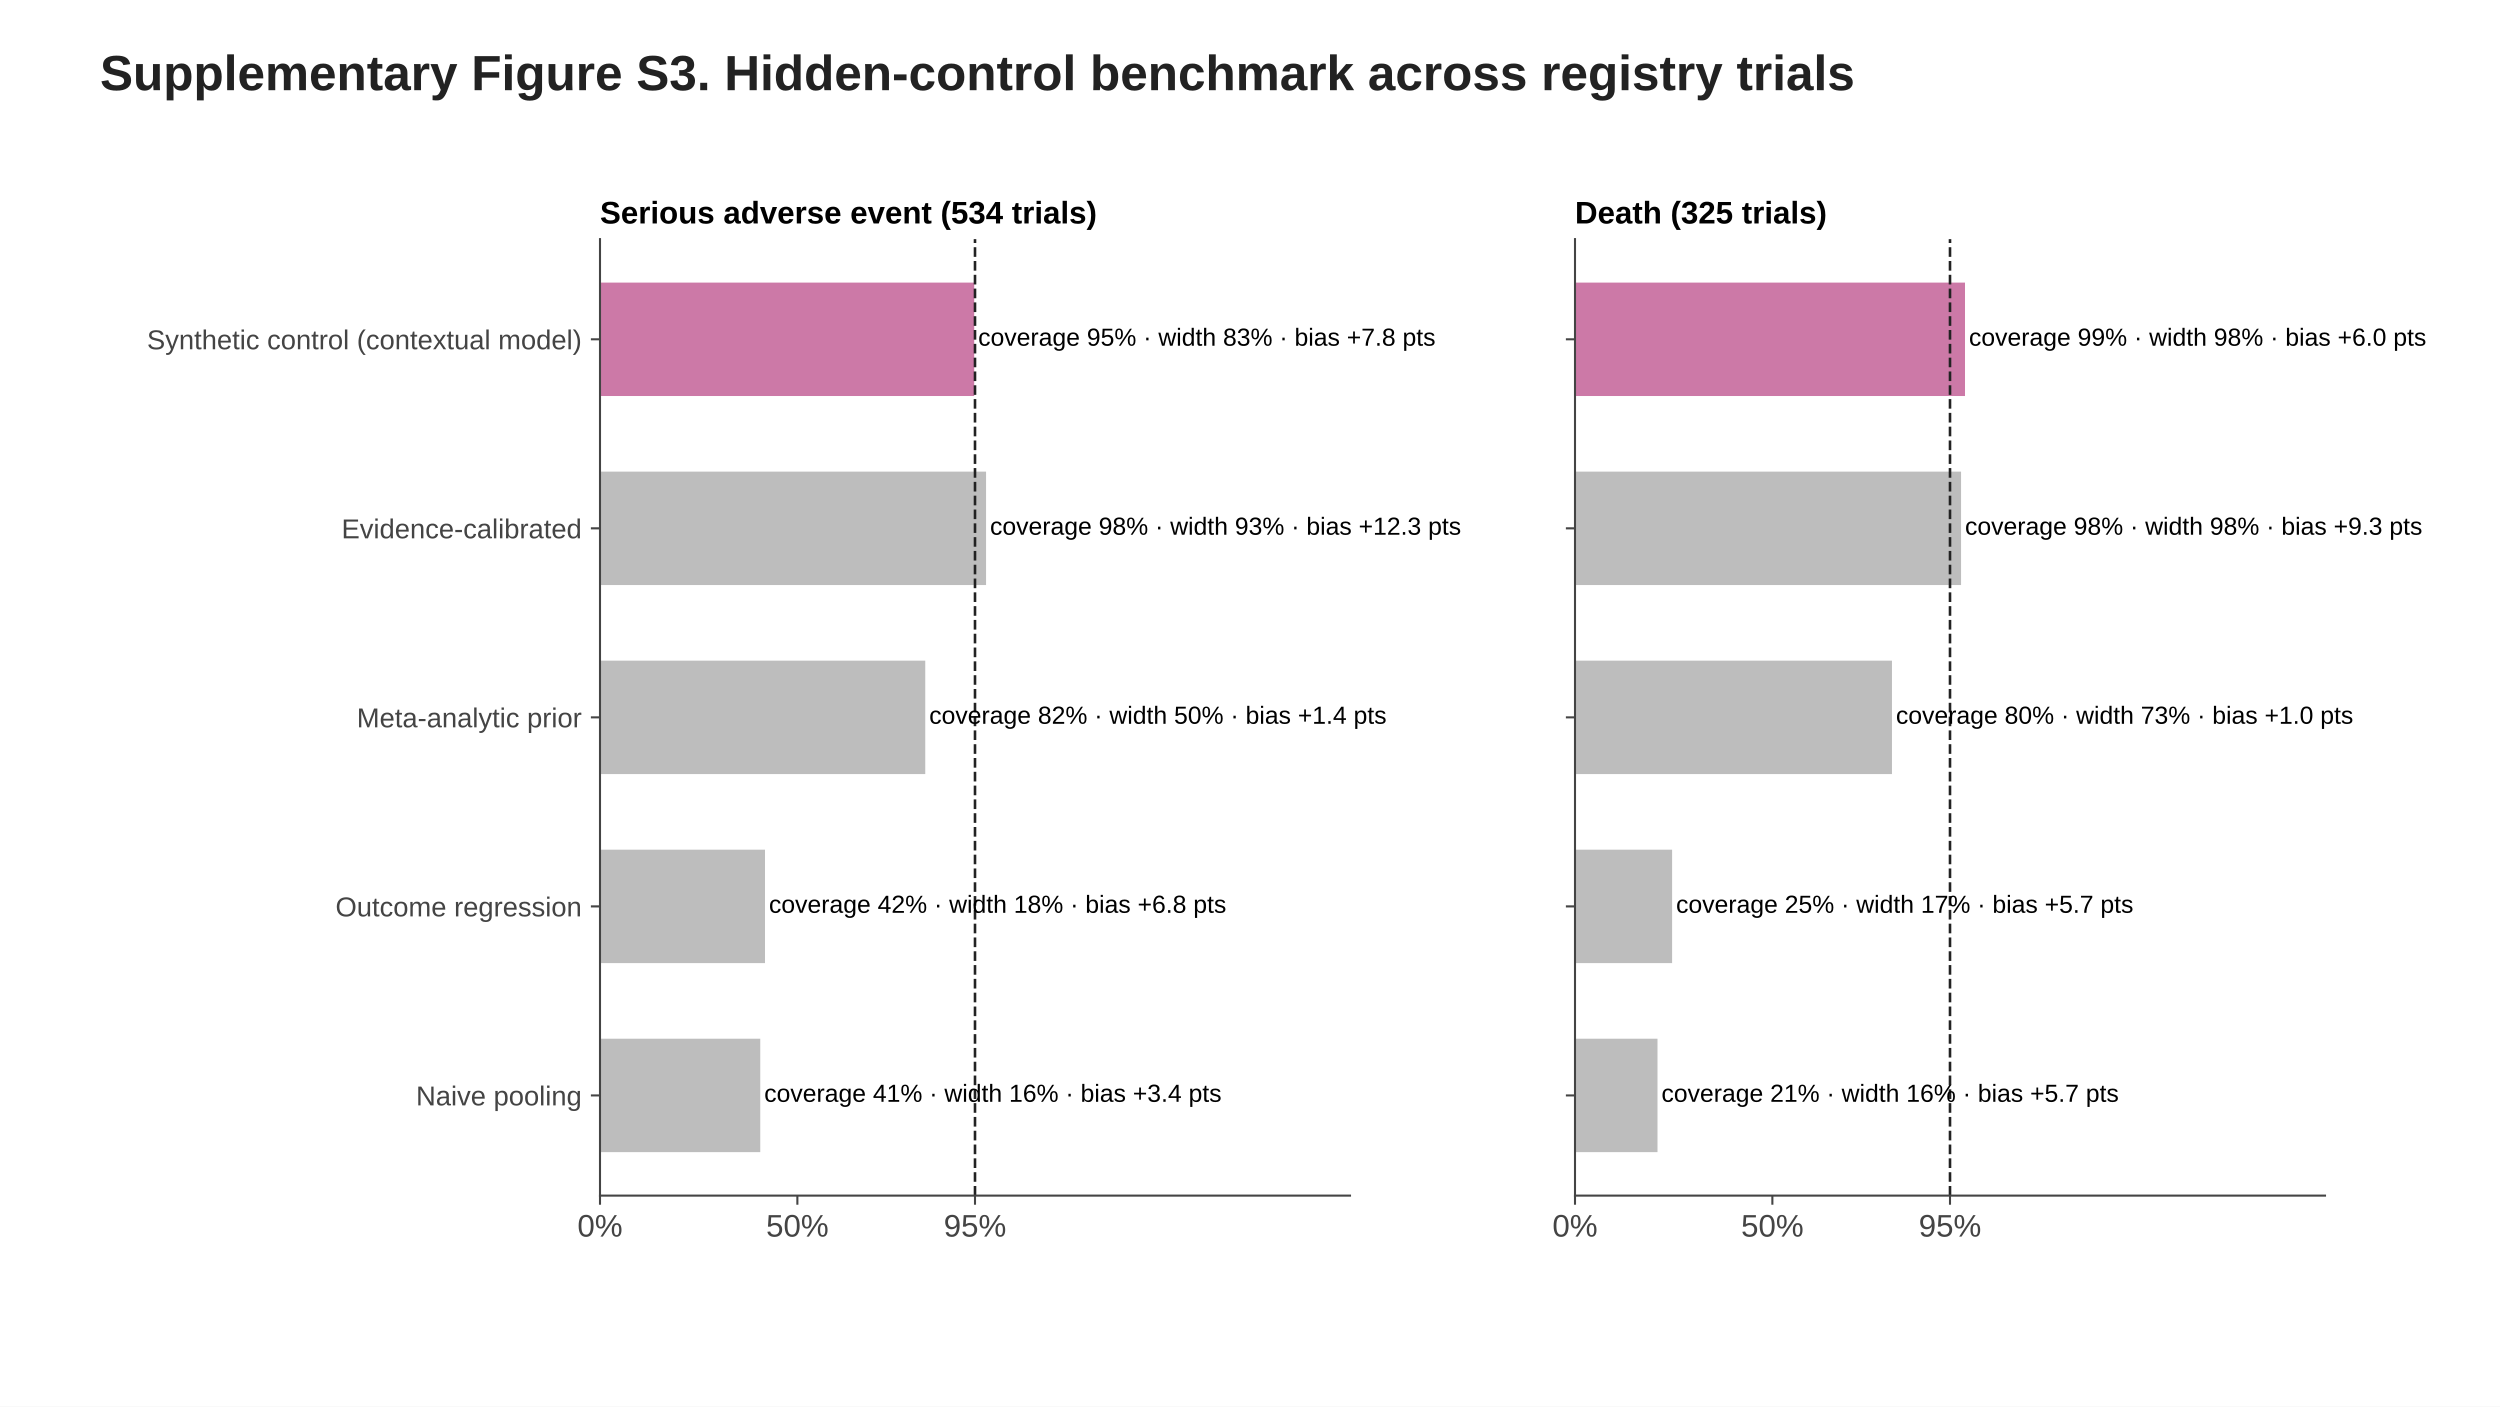
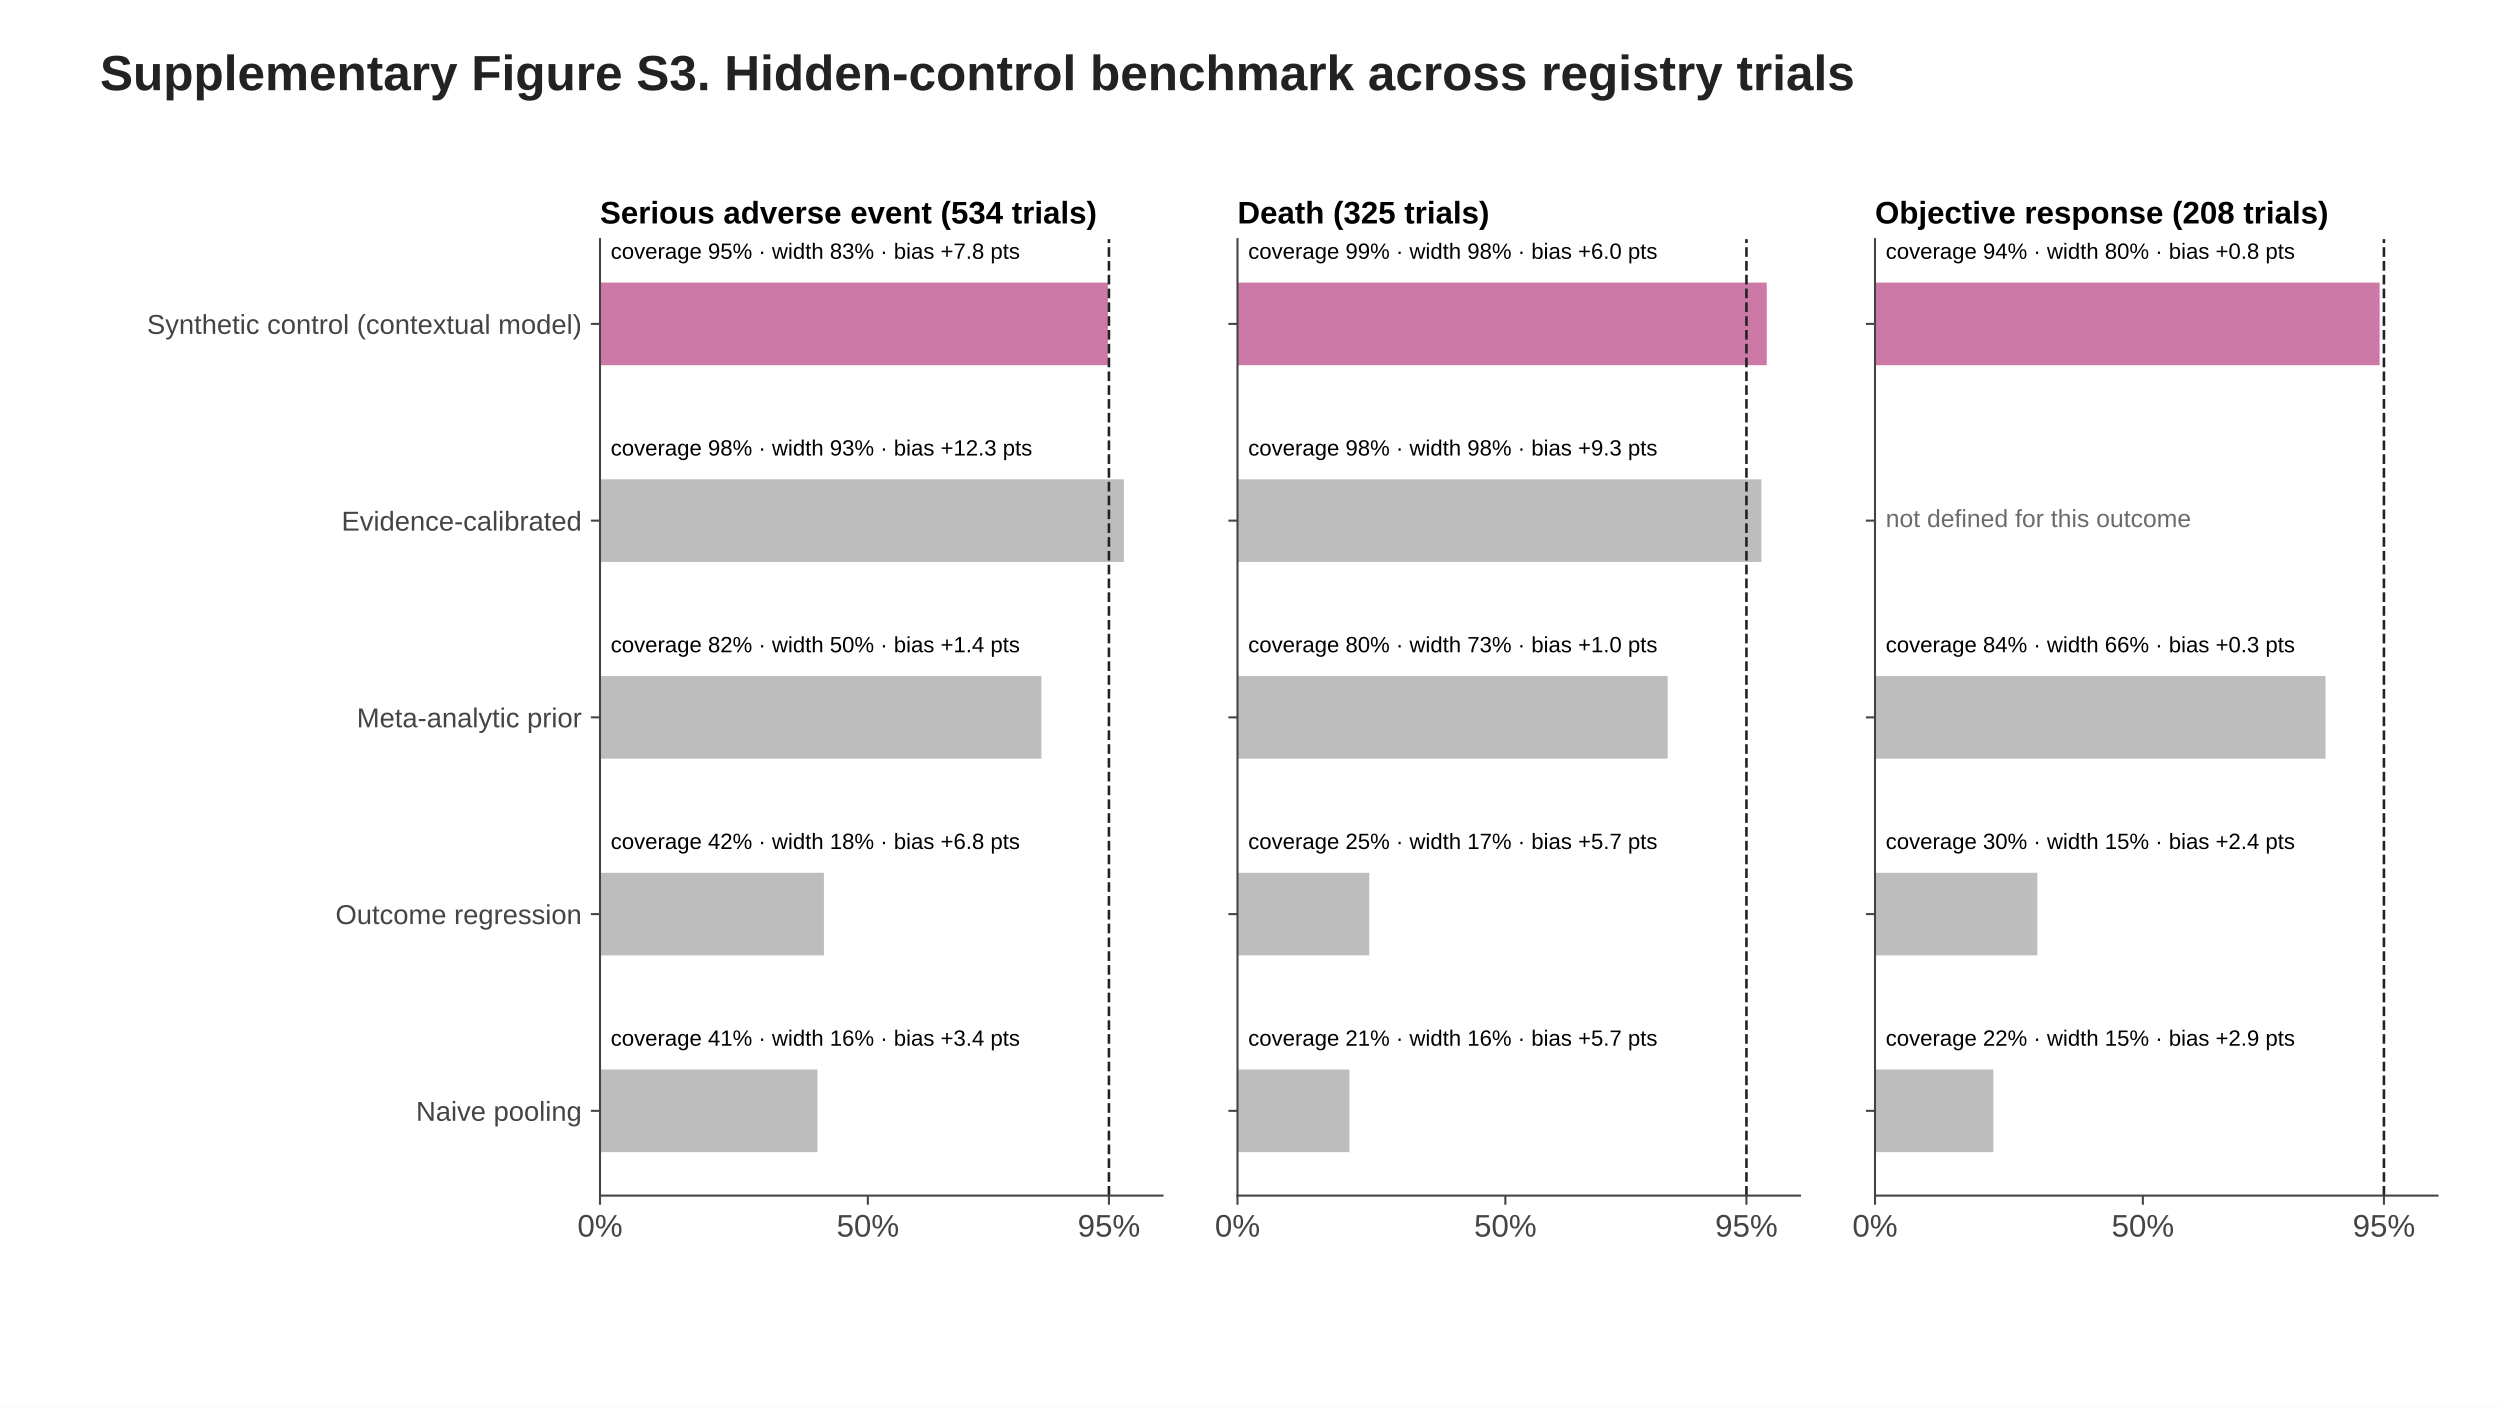
<svg xmlns="http://www.w3.org/2000/svg" xmlns:xlink="http://www.w3.org/1999/xlink" width="959.76pt" height="540pt" viewBox="0 0 959.76 540" version="1.1">
  <defs>
    <style type="text/css">*{stroke-linejoin: round; stroke-linecap: butt}</style>
  </defs>
  <g id="figure_1">
    <g id="patch_1">
      <path d="M 0 540  L 959.76 540  L 959.76 0  L 0 0  z " style="fill: #ffffff" />
    </g>
    <g id="axes_1">
      <g id="patch_2">
-         <path d="M 230.342 459  L 518.27 459  L 518.27 91.8  L 230.342 91.8  z " style="fill: #ffffff" />
+         <path d="M 230.342 459  L 446.288 459  L 446.288 91.8  L 230.342 91.8  z " style="fill: #ffffff" />
      </g>
      <g id="patch_3">
-         <path d="M 230.342 152.032  L 374.003 152.032  L 374.003 108.491  L 230.342 108.491  z " clip-path="url(#p19bf63e160)" style="fill: #cc79a7" />
+         <path d="M 230.342 140.211  L 425.311 140.211  L 425.311 108.491  L 230.342 108.491  z " clip-path="url(#p2d03a1fdf1)" style="fill: #cc79a7" />
      </g>
      <g id="patch_4">
-         <path d="M 230.342 224.602  L 378.55 224.602  L 378.55 181.06  L 230.342 181.06  z " clip-path="url(#p19bf63e160)" style="fill: #bdbdbd" />
+         <path d="M 230.342 215.736  L 431.481 215.736  L 431.481 184.015  L 230.342 184.015  z " clip-path="url(#p2d03a1fdf1)" style="fill: #bdbdbd" />
      </g>
      <g id="patch_5">
-         <path d="M 230.342 297.171  L 355.212 297.171  L 355.212 253.629  L 230.342 253.629  z " clip-path="url(#p19bf63e160)" style="fill: #bdbdbd" />
+         <path d="M 230.342 291.26  L 399.809 291.26  L 399.809 259.54  L 230.342 259.54  z " clip-path="url(#p2d03a1fdf1)" style="fill: #bdbdbd" />
      </g>
      <g id="patch_6">
-         <path d="M 230.342 369.74  L 293.687 369.74  L 293.687 326.198  L 230.342 326.198  z " clip-path="url(#p19bf63e160)" style="fill: #bdbdbd" />
+         <path d="M 230.342 366.785  L 316.309 366.785  L 316.309 335.064  L 230.342 335.064  z " clip-path="url(#p2d03a1fdf1)" style="fill: #bdbdbd" />
      </g>
      <g id="patch_7">
-         <path d="M 230.342 442.309  L 291.868 442.309  L 291.868 398.768  L 230.342 398.768  z " clip-path="url(#p19bf63e160)" style="fill: #bdbdbd" />
+         <path d="M 230.342 442.309  L 313.842 442.309  L 313.842 410.589  L 230.342 410.589  z " clip-path="url(#p2d03a1fdf1)" style="fill: #bdbdbd" />
      </g>
      <g id="matplotlib.axis_1">
        <g id="xtick_1">
          <g id="line2d_1">
            <defs>
-               <path id="meffa65b3f9" d="M 0 0  L 0 3.5  " style="stroke: #444444; stroke-width: 0.8" />
+               <path id="m2eb259c2b9" d="M 0 0  L 0 3.5  " style="stroke: #444444; stroke-width: 0.8" />
            </defs>
            <g>
-               <use xlink:href="#meffa65b3f9" x="230.342" y="459" style="fill: #444444; stroke: #444444; stroke-width: 0.8" />
+               <use xlink:href="#m2eb259c2b9" x="230.342" y="459" style="fill: #444444; stroke: #444444; stroke-width: 0.8" />
            </g>
          </g>
          <g id="text_1">
            <text style="font-size: 12px; font-family: 'Arial'; text-anchor: middle; fill: #444444" x="230.342" y="474.736" transform="rotate(-0 230.3424 474.7363)">0%</text>
          </g>
        </g>
        <g id="xtick_2">
          <g id="line2d_2">
            <g>
-               <use xlink:href="#meffa65b3f9" x="306.113" y="459" style="fill: #444444; stroke: #444444; stroke-width: 0.8" />
+               <use xlink:href="#m2eb259c2b9" x="333.174" y="459" style="fill: #444444; stroke: #444444; stroke-width: 0.8" />
            </g>
          </g>
          <g id="text_2">
-             <text style="font-size: 12px; font-family: 'Arial'; text-anchor: middle; fill: #444444" x="306.113" y="474.736" transform="rotate(-0 306.1129 474.7363)">50%</text>
+             <text style="font-size: 12px; font-family: 'Arial'; text-anchor: middle; fill: #444444" x="333.174" y="474.736" transform="rotate(-0 333.1738 474.7363)">50%</text>
          </g>
        </g>
        <g id="xtick_3">
          <g id="line2d_3">
            <g>
-               <use xlink:href="#meffa65b3f9" x="374.306" y="459" style="fill: #444444; stroke: #444444; stroke-width: 0.8" />
+               <use xlink:href="#m2eb259c2b9" x="425.722" y="459" style="fill: #444444; stroke: #444444; stroke-width: 0.8" />
            </g>
          </g>
          <g id="text_3">
-             <text style="font-size: 12px; font-family: 'Arial'; text-anchor: middle; fill: #444444" x="374.306" y="474.736" transform="rotate(-0 374.3064 474.7363)">95%</text>
+             <text style="font-size: 12px; font-family: 'Arial'; text-anchor: middle; fill: #444444" x="425.722" y="474.736" transform="rotate(-0 425.7221 474.7363)">95%</text>
          </g>
        </g>
      </g>
      <g id="matplotlib.axis_2">
        <g id="ytick_1">
          <g id="line2d_4">
            <defs>
-               <path id="m523bf25c7f" d="M 0 0  L -3.5 0  " style="stroke: #444444; stroke-width: 0.8" />
+               <path id="m9882986984" d="M 0 0  L -3.5 0  " style="stroke: #444444; stroke-width: 0.8" />
            </defs>
            <g>
-               <use xlink:href="#m523bf25c7f" x="230.342" y="130.262" style="fill: #444444; stroke: #444444; stroke-width: 0.8" />
+               <use xlink:href="#m9882986984" x="230.342" y="124.351" style="fill: #444444; stroke: #444444; stroke-width: 0.8" />
            </g>
          </g>
          <g id="text_4">
-             <text style="font-size: 10.5px; font-family: 'Arial'; text-anchor: end; fill: #444444" x="223.342" y="134.084" transform="rotate(-0 223.3424 134.0838)">Synthetic control (contextual model)</text>
+             <text style="font-size: 10.5px; font-family: 'Arial'; text-anchor: end; fill: #444444" x="223.342" y="128.173" transform="rotate(-0 223.3424 128.1732)">Synthetic control (contextual model)</text>
          </g>
        </g>
        <g id="ytick_2">
          <g id="line2d_5">
            <g>
-               <use xlink:href="#m523bf25c7f" x="230.342" y="202.831" style="fill: #444444; stroke: #444444; stroke-width: 0.8" />
+               <use xlink:href="#m9882986984" x="230.342" y="199.876" style="fill: #444444; stroke: #444444; stroke-width: 0.8" />
            </g>
          </g>
          <g id="text_5">
-             <text style="font-size: 10.5px; font-family: 'Arial'; text-anchor: end; fill: #444444" x="223.342" y="206.653" transform="rotate(-0 223.3424 206.653)">Evidence-calibrated</text>
+             <text style="font-size: 10.5px; font-family: 'Arial'; text-anchor: end; fill: #444444" x="223.342" y="203.698" transform="rotate(-0 223.3424 203.6977)">Evidence-calibrated</text>
          </g>
        </g>
        <g id="ytick_3">
          <g id="line2d_6">
            <g>
-               <use xlink:href="#m523bf25c7f" x="230.342" y="275.4" style="fill: #444444; stroke: #444444; stroke-width: 0.8" />
+               <use xlink:href="#m9882986984" x="230.342" y="275.4" style="fill: #444444; stroke: #444444; stroke-width: 0.8" />
            </g>
          </g>
          <g id="text_6">
            <text style="font-size: 10.5px; font-family: 'Arial'; text-anchor: end; fill: #444444" x="223.342" y="279.222" transform="rotate(-0 223.3424 279.2221)">Meta-analytic prior</text>
          </g>
        </g>
        <g id="ytick_4">
          <g id="line2d_7">
            <g>
-               <use xlink:href="#m523bf25c7f" x="230.342" y="347.969" style="fill: #444444; stroke: #444444; stroke-width: 0.8" />
+               <use xlink:href="#m9882986984" x="230.342" y="350.924" style="fill: #444444; stroke: #444444; stroke-width: 0.8" />
            </g>
          </g>
          <g id="text_7">
-             <text style="font-size: 10.5px; font-family: 'Arial'; text-anchor: end; fill: #444444" x="223.342" y="351.794" transform="rotate(-0 223.3424 351.7943)">Outcome regression</text>
+             <text style="font-size: 10.5px; font-family: 'Arial'; text-anchor: end; fill: #444444" x="223.342" y="354.75" transform="rotate(-0 223.3424 354.7496)">Outcome regression</text>
          </g>
        </g>
        <g id="ytick_5">
          <g id="line2d_8">
            <g>
-               <use xlink:href="#m523bf25c7f" x="230.342" y="420.538" style="fill: #444444; stroke: #444444; stroke-width: 0.8" />
+               <use xlink:href="#m9882986984" x="230.342" y="426.449" style="fill: #444444; stroke: #444444; stroke-width: 0.8" />
            </g>
          </g>
          <g id="text_8">
-             <text style="font-size: 10.5px; font-family: 'Arial'; text-anchor: end; fill: #444444" x="223.342" y="424.36" transform="rotate(-0 223.3424 424.3605)">Naive pooling</text>
+             <text style="font-size: 10.5px; font-family: 'Arial'; text-anchor: end; fill: #444444" x="223.342" y="430.271" transform="rotate(-0 223.3424 430.2711)">Naive pooling</text>
          </g>
        </g>
      </g>
      <g id="line2d_9">
-         <path d="M 374.306 459  L 374.306 91.8  " clip-path="url(#p19bf63e160)" style="fill: none; stroke-dasharray: 3.7,1.6; stroke-dashoffset: 0; stroke: #222222" />
+         <path d="M 425.722 459  L 425.722 91.8  " clip-path="url(#p2d03a1fdf1)" style="fill: none; stroke-dasharray: 3.7,1.6; stroke-dashoffset: 0; stroke: #222222" />
      </g>
      <g id="patch_8">
        <path d="M 230.342 459  L 230.342 91.8  " style="fill: none; stroke: #444444; stroke-width: 0.8; stroke-linejoin: miter; stroke-linecap: square" />
      </g>
      <g id="patch_9">
-         <path d="M 230.342 459  L 518.27 459  " style="fill: none; stroke: #444444; stroke-width: 0.8; stroke-linejoin: miter; stroke-linecap: square" />
+         <path d="M 230.342 459  L 446.288 459  " style="fill: none; stroke: #444444; stroke-width: 0.8; stroke-linejoin: miter; stroke-linecap: square" />
      </g>
      <g id="text_9">
-         <text style="font-size: 9.5px; font-family: 'Arial'; text-anchor: start" x="375.519" y="132.72" transform="rotate(-0 375.5187 132.7201)">coverage 95% · width 83% · bias +7.8 pts</text>
+         <text style="font-size: 8.5px; font-family: 'Arial'; text-anchor: start" x="234.456" y="99.362" transform="rotate(-0 234.4557 99.36186)">coverage 95% · width 83% · bias +7.8 pts</text>
      </g>
      <g id="text_10">
-         <text style="font-size: 9.5px; font-family: 'Arial'; text-anchor: start" x="380.065" y="205.289" transform="rotate(-0 380.065 205.2892)">coverage 98% · width 93% · bias +12.3 pts</text>
+         <text style="font-size: 8.5px; font-family: 'Arial'; text-anchor: start" x="234.456" y="174.886" transform="rotate(-0 234.4557 174.8863)">coverage 98% · width 93% · bias +12.3 pts</text>
      </g>
      <g id="text_11">
-         <text style="font-size: 9.5px; font-family: 'Arial'; text-anchor: start" x="356.728" y="277.858" transform="rotate(-0 356.7276 277.8584)">coverage 82% · width 50% · bias +1.4 pts</text>
+         <text style="font-size: 8.5px; font-family: 'Arial'; text-anchor: start" x="234.456" y="250.411" transform="rotate(-0 234.4557 250.4108)">coverage 82% · width 50% · bias +1.4 pts</text>
      </g>
      <g id="text_12">
-         <text style="font-size: 9.5px; font-family: 'Arial'; text-anchor: start" x="295.202" y="350.428" transform="rotate(-0 295.202 350.4276)">coverage 42% · width 18% · bias +6.8 pts</text>
+         <text style="font-size: 8.5px; font-family: 'Arial'; text-anchor: start" x="234.456" y="325.935" transform="rotate(-0 234.4557 325.9353)">coverage 42% · width 18% · bias +6.8 pts</text>
      </g>
      <g id="text_13">
-         <text style="font-size: 9.5px; font-family: 'Arial'; text-anchor: start" x="293.383" y="422.997" transform="rotate(-0 293.3835 422.9967)">coverage 41% · width 16% · bias +3.4 pts</text>
+         <text style="font-size: 8.5px; font-family: 'Arial'; text-anchor: start" x="234.456" y="401.46" transform="rotate(-0 234.4557 401.4598)">coverage 41% · width 16% · bias +3.4 pts</text>
      </g>
      <g id="text_14">
        <text style="font-weight: 700; font-size: 12px; font-family: 'Arial'; text-anchor: start" x="230.342" y="85.8" transform="rotate(-0 230.3424 85.8)">Serious adverse event (534 trials)</text>
      </g>
    </g>
    <g id="axes_2">
      <g id="patch_10">
-         <path d="M 604.649 459  L 892.577 459  L 892.577 91.8  L 604.649 91.8  z " style="fill: #ffffff" />
+         <path d="M 475.081 459  L 691.027 459  L 691.027 91.8  L 475.081 91.8  z " style="fill: #ffffff" />
      </g>
      <g id="patch_11">
-         <path d="M 604.649 152.032  L 754.371 152.032  L 754.371 108.491  L 604.649 108.491  z " clip-path="url(#p600579733e)" style="fill: #cc79a7" />
+         <path d="M 475.081 140.211  L 678.276 140.211  L 678.276 108.491  L 475.081 108.491  z " clip-path="url(#pf5084e59d2)" style="fill: #cc79a7" />
      </g>
      <g id="patch_12">
-         <path d="M 604.649 224.602  L 752.856 224.602  L 752.856 181.06  L 604.649 181.06  z " clip-path="url(#p600579733e)" style="fill: #bdbdbd" />
+         <path d="M 475.081 215.736  L 676.219 215.736  L 676.219 184.015  L 475.081 184.015  z " clip-path="url(#pf5084e59d2)" style="fill: #bdbdbd" />
      </g>
      <g id="patch_13">
-         <path d="M 604.649 297.171  L 726.336 297.171  L 726.336 253.629  L 604.649 253.629  z " clip-path="url(#p600579733e)" style="fill: #bdbdbd" />
+         <path d="M 475.081 291.26  L 640.228 291.26  L 640.228 259.54  L 475.081 259.54  z " clip-path="url(#pf5084e59d2)" style="fill: #bdbdbd" />
      </g>
      <g id="patch_14">
-         <path d="M 604.649 369.74  L 641.928 369.74  L 641.928 326.198  L 604.649 326.198  z " clip-path="url(#p600579733e)" style="fill: #bdbdbd" />
+         <path d="M 475.081 366.785  L 525.674 366.785  L 525.674 335.064  L 475.081 335.064  z " clip-path="url(#pf5084e59d2)" style="fill: #bdbdbd" />
      </g>
      <g id="patch_15">
-         <path d="M 604.649 442.309  L 636.321 442.309  L 636.321 398.768  L 604.649 398.768  z " clip-path="url(#p600579733e)" style="fill: #bdbdbd" />
+         <path d="M 475.081 442.309  L 518.065 442.309  L 518.065 410.589  L 475.081 410.589  z " clip-path="url(#pf5084e59d2)" style="fill: #bdbdbd" />
      </g>
      <g id="matplotlib.axis_3">
        <g id="xtick_4">
          <g id="line2d_10">
            <g>
-               <use xlink:href="#meffa65b3f9" x="604.649" y="459" style="fill: #444444; stroke: #444444; stroke-width: 0.8" />
+               <use xlink:href="#m2eb259c2b9" x="475.081" y="459" style="fill: #444444; stroke: #444444; stroke-width: 0.8" />
            </g>
          </g>
          <g id="text_15">
-             <text style="font-size: 12px; font-family: 'Arial'; text-anchor: middle; fill: #444444" x="604.649" y="474.736" transform="rotate(-0 604.6488 474.7363)">0%</text>
+             <text style="font-size: 12px; font-family: 'Arial'; text-anchor: middle; fill: #444444" x="475.081" y="474.736" transform="rotate(-0 475.0812 474.7363)">0%</text>
          </g>
        </g>
        <g id="xtick_5">
          <g id="line2d_11">
            <g>
-               <use xlink:href="#meffa65b3f9" x="680.419" y="459" style="fill: #444444; stroke: #444444; stroke-width: 0.8" />
+               <use xlink:href="#m2eb259c2b9" x="577.913" y="459" style="fill: #444444; stroke: #444444; stroke-width: 0.8" />
            </g>
          </g>
          <g id="text_16">
-             <text style="font-size: 12px; font-family: 'Arial'; text-anchor: middle; fill: #444444" x="680.419" y="474.736" transform="rotate(-0 680.4193 474.7363)">50%</text>
+             <text style="font-size: 12px; font-family: 'Arial'; text-anchor: middle; fill: #444444" x="577.913" y="474.736" transform="rotate(-0 577.9126 474.7363)">50%</text>
          </g>
        </g>
        <g id="xtick_6">
          <g id="line2d_12">
            <g>
-               <use xlink:href="#meffa65b3f9" x="748.613" y="459" style="fill: #444444; stroke: #444444; stroke-width: 0.8" />
+               <use xlink:href="#m2eb259c2b9" x="670.461" y="459" style="fill: #444444; stroke: #444444; stroke-width: 0.8" />
            </g>
          </g>
          <g id="text_17">
-             <text style="font-size: 12px; font-family: 'Arial'; text-anchor: middle; fill: #444444" x="748.613" y="474.736" transform="rotate(-0 748.6128 474.7363)">95%</text>
+             <text style="font-size: 12px; font-family: 'Arial'; text-anchor: middle; fill: #444444" x="670.461" y="474.736" transform="rotate(-0 670.4609 474.7363)">95%</text>
          </g>
        </g>
      </g>
      <g id="matplotlib.axis_4">
        <g id="ytick_6">
          <g id="line2d_13">
            <g>
-               <use xlink:href="#m523bf25c7f" x="604.649" y="130.262" style="fill: #444444; stroke: #444444; stroke-width: 0.8" />
+               <use xlink:href="#m9882986984" x="475.081" y="124.351" style="fill: #444444; stroke: #444444; stroke-width: 0.8" />
            </g>
          </g>
        </g>
        <g id="ytick_7">
          <g id="line2d_14">
            <g>
-               <use xlink:href="#m523bf25c7f" x="604.649" y="202.831" style="fill: #444444; stroke: #444444; stroke-width: 0.8" />
+               <use xlink:href="#m9882986984" x="475.081" y="199.876" style="fill: #444444; stroke: #444444; stroke-width: 0.8" />
            </g>
          </g>
        </g>
        <g id="ytick_8">
          <g id="line2d_15">
            <g>
-               <use xlink:href="#m523bf25c7f" x="604.649" y="275.4" style="fill: #444444; stroke: #444444; stroke-width: 0.8" />
+               <use xlink:href="#m9882986984" x="475.081" y="275.4" style="fill: #444444; stroke: #444444; stroke-width: 0.8" />
            </g>
          </g>
        </g>
        <g id="ytick_9">
          <g id="line2d_16">
            <g>
-               <use xlink:href="#m523bf25c7f" x="604.649" y="347.969" style="fill: #444444; stroke: #444444; stroke-width: 0.8" />
+               <use xlink:href="#m9882986984" x="475.081" y="350.924" style="fill: #444444; stroke: #444444; stroke-width: 0.8" />
            </g>
          </g>
        </g>
        <g id="ytick_10">
          <g id="line2d_17">
            <g>
-               <use xlink:href="#m523bf25c7f" x="604.649" y="420.538" style="fill: #444444; stroke: #444444; stroke-width: 0.8" />
+               <use xlink:href="#m9882986984" x="475.081" y="426.449" style="fill: #444444; stroke: #444444; stroke-width: 0.8" />
            </g>
          </g>
        </g>
      </g>
      <g id="line2d_18">
-         <path d="M 748.613 459  L 748.613 91.8  " clip-path="url(#p600579733e)" style="fill: none; stroke-dasharray: 3.7,1.6; stroke-dashoffset: 0; stroke: #222222" />
+         <path d="M 670.461 459  L 670.461 91.8  " clip-path="url(#pf5084e59d2)" style="fill: none; stroke-dasharray: 3.7,1.6; stroke-dashoffset: 0; stroke: #222222" />
      </g>
      <g id="patch_16">
-         <path d="M 604.649 459  L 604.649 91.8  " style="fill: none; stroke: #444444; stroke-width: 0.8; stroke-linejoin: miter; stroke-linecap: square" />
+         <path d="M 475.081 459  L 475.081 91.8  " style="fill: none; stroke: #444444; stroke-width: 0.8; stroke-linejoin: miter; stroke-linecap: square" />
      </g>
      <g id="patch_17">
-         <path d="M 604.649 459  L 892.577 459  " style="fill: none; stroke: #444444; stroke-width: 0.8; stroke-linejoin: miter; stroke-linecap: square" />
+         <path d="M 475.081 459  L 691.027 459  " style="fill: none; stroke: #444444; stroke-width: 0.8; stroke-linejoin: miter; stroke-linecap: square" />
      </g>
      <g id="text_18">
-         <text style="font-size: 9.5px; font-family: 'Arial'; text-anchor: start" x="755.887" y="132.72" transform="rotate(-0 755.8868 132.7201)">coverage 99% · width 98% · bias +6.0 pts</text>
+         <text style="font-size: 8.5px; font-family: 'Arial'; text-anchor: start" x="479.194" y="99.362" transform="rotate(-0 479.1945 99.36186)">coverage 99% · width 98% · bias +6.0 pts</text>
      </g>
      <g id="text_19">
-         <text style="font-size: 9.5px; font-family: 'Arial'; text-anchor: start" x="754.371" y="205.289" transform="rotate(-0 754.3714 205.2892)">coverage 98% · width 98% · bias +9.3 pts</text>
+         <text style="font-size: 8.5px; font-family: 'Arial'; text-anchor: start" x="479.194" y="174.886" transform="rotate(-0 479.1945 174.8863)">coverage 98% · width 98% · bias +9.3 pts</text>
      </g>
      <g id="text_20">
-         <text style="font-size: 9.5px; font-family: 'Arial'; text-anchor: start" x="727.852" y="277.858" transform="rotate(-0 727.8517 277.8584)">coverage 80% · width 73% · bias +1.0 pts</text>
+         <text style="font-size: 8.5px; font-family: 'Arial'; text-anchor: start" x="479.194" y="250.411" transform="rotate(-0 479.1945 250.4108)">coverage 80% · width 73% · bias +1.0 pts</text>
      </g>
      <g id="text_21">
-         <text style="font-size: 9.5px; font-family: 'Arial'; text-anchor: start" x="643.443" y="350.428" transform="rotate(-0 643.4433 350.4276)">coverage 25% · width 17% · bias +5.7 pts</text>
+         <text style="font-size: 8.5px; font-family: 'Arial'; text-anchor: start" x="479.194" y="325.935" transform="rotate(-0 479.1945 325.9353)">coverage 25% · width 17% · bias +5.7 pts</text>
      </g>
      <g id="text_22">
-         <text style="font-size: 9.5px; font-family: 'Arial'; text-anchor: start" x="637.836" y="422.997" transform="rotate(-0 637.8363 422.9967)">coverage 21% · width 16% · bias +5.7 pts</text>
+         <text style="font-size: 8.5px; font-family: 'Arial'; text-anchor: start" x="479.194" y="401.46" transform="rotate(-0 479.1945 401.4598)">coverage 21% · width 16% · bias +5.7 pts</text>
      </g>
      <g id="text_23">
-         <text style="font-weight: 700; font-size: 12px; font-family: 'Arial'; text-anchor: start" x="604.649" y="85.8" transform="rotate(-0 604.6488 85.8)">Death (325 trials)</text>
-       </g>
-     </g>
-     <g id="text_24">
+         <text style="font-weight: 700; font-size: 12px; font-family: 'Arial'; text-anchor: start" x="475.081" y="85.8" transform="rotate(-0 475.0812 85.8)">Death (325 trials)</text>
+       </g>
+     </g>
+     <g id="axes_3">
+       <g id="patch_18">
+         <path d="M 719.82 459  L 935.766 459  L 935.766 91.8  L 719.82 91.8  z " style="fill: #ffffff" />
+       </g>
+       <g id="patch_19">
+         <path d="M 719.82 140.211  L 913.554 140.211  L 913.554 108.491  L 719.82 108.491  z " clip-path="url(#p6a7a98f7f0)" style="fill: #cc79a7" />
+       </g>
+       <g id="patch_20">
+         <path d="M 719.82 291.26  L 892.782 291.26  L 892.782 259.54  L 719.82 259.54  z " clip-path="url(#p6a7a98f7f0)" style="fill: #bdbdbd" />
+       </g>
+       <g id="patch_21">
+         <path d="M 719.82 366.785  L 782.136 366.785  L 782.136 335.064  L 719.82 335.064  z " clip-path="url(#p6a7a98f7f0)" style="fill: #bdbdbd" />
+       </g>
+       <g id="patch_22">
+         <path d="M 719.82 442.309  L 765.271 442.309  L 765.271 410.589  L 719.82 410.589  z " clip-path="url(#p6a7a98f7f0)" style="fill: #bdbdbd" />
+       </g>
+       <g id="matplotlib.axis_5">
+         <g id="xtick_7">
+           <g id="line2d_19">
+             <g>
+               <use xlink:href="#m2eb259c2b9" x="719.82" y="459" style="fill: #444444; stroke: #444444; stroke-width: 0.8" />
+             </g>
+           </g>
+           <g id="text_24">
+             <text style="font-size: 12px; font-family: 'Arial'; text-anchor: middle; fill: #444444" x="719.82" y="474.736" transform="rotate(-0 719.82 474.7363)">0%</text>
+           </g>
+         </g>
+         <g id="xtick_8">
+           <g id="line2d_20">
+             <g>
+               <use xlink:href="#m2eb259c2b9" x="822.651" y="459" style="fill: #444444; stroke: #444444; stroke-width: 0.8" />
+             </g>
+           </g>
+           <g id="text_25">
+             <text style="font-size: 12px; font-family: 'Arial'; text-anchor: middle; fill: #444444" x="822.651" y="474.736" transform="rotate(-0 822.6514 474.7363)">50%</text>
+           </g>
+         </g>
+         <g id="xtick_9">
+           <g id="line2d_21">
+             <g>
+               <use xlink:href="#m2eb259c2b9" x="915.2" y="459" style="fill: #444444; stroke: #444444; stroke-width: 0.8" />
+             </g>
+           </g>
+           <g id="text_26">
+             <text style="font-size: 12px; font-family: 'Arial'; text-anchor: middle; fill: #444444" x="915.2" y="474.736" transform="rotate(-0 915.1997 474.7363)">95%</text>
+           </g>
+         </g>
+       </g>
+       <g id="matplotlib.axis_6">
+         <g id="ytick_11">
+           <g id="line2d_22">
+             <g>
+               <use xlink:href="#m9882986984" x="719.82" y="124.351" style="fill: #444444; stroke: #444444; stroke-width: 0.8" />
+             </g>
+           </g>
+         </g>
+         <g id="ytick_12">
+           <g id="line2d_23">
+             <g>
+               <use xlink:href="#m9882986984" x="719.82" y="199.876" style="fill: #444444; stroke: #444444; stroke-width: 0.8" />
+             </g>
+           </g>
+         </g>
+         <g id="ytick_13">
+           <g id="line2d_24">
+             <g>
+               <use xlink:href="#m9882986984" x="719.82" y="275.4" style="fill: #444444; stroke: #444444; stroke-width: 0.8" />
+             </g>
+           </g>
+         </g>
+         <g id="ytick_14">
+           <g id="line2d_25">
+             <g>
+               <use xlink:href="#m9882986984" x="719.82" y="350.924" style="fill: #444444; stroke: #444444; stroke-width: 0.8" />
+             </g>
+           </g>
+         </g>
+         <g id="ytick_15">
+           <g id="line2d_26">
+             <g>
+               <use xlink:href="#m9882986984" x="719.82" y="426.449" style="fill: #444444; stroke: #444444; stroke-width: 0.8" />
+             </g>
+           </g>
+         </g>
+       </g>
+       <g id="line2d_27">
+         <path d="M 915.2 459  L 915.2 91.8  " clip-path="url(#p6a7a98f7f0)" style="fill: none; stroke-dasharray: 3.7,1.6; stroke-dashoffset: 0; stroke: #222222" />
+       </g>
+       <g id="patch_23">
+         <path d="M 719.82 459  L 719.82 91.8  " style="fill: none; stroke: #444444; stroke-width: 0.8; stroke-linejoin: miter; stroke-linecap: square" />
+       </g>
+       <g id="patch_24">
+         <path d="M 719.82 459  L 935.766 459  " style="fill: none; stroke: #444444; stroke-width: 0.8; stroke-linejoin: miter; stroke-linecap: square" />
+       </g>
+       <g id="text_27">
+         <text style="font-size: 8.5px; font-family: 'Arial'; text-anchor: start" x="723.933" y="99.362" transform="rotate(-0 723.9333 99.36186)">coverage 94% · width 80% · bias +0.8 pts</text>
+       </g>
+       <g id="text_28">
+         <text style="font-size: 9.5px; font-family: 'Arial'; text-anchor: start; fill: #6b6b6b" x="723.933" y="202.334" transform="rotate(-0 723.9333 202.334)">not defined for this outcome</text>
+       </g>
+       <g id="text_29">
+         <text style="font-size: 8.5px; font-family: 'Arial'; text-anchor: start" x="723.933" y="250.411" transform="rotate(-0 723.9333 250.4108)">coverage 84% · width 66% · bias +0.3 pts</text>
+       </g>
+       <g id="text_30">
+         <text style="font-size: 8.5px; font-family: 'Arial'; text-anchor: start" x="723.933" y="325.935" transform="rotate(-0 723.9333 325.9353)">coverage 30% · width 15% · bias +2.4 pts</text>
+       </g>
+       <g id="text_31">
+         <text style="font-size: 8.5px; font-family: 'Arial'; text-anchor: start" x="723.933" y="401.46" transform="rotate(-0 723.9333 401.4598)">coverage 22% · width 15% · bias +2.9 pts</text>
+       </g>
+       <g id="text_32">
+         <text style="font-weight: 700; font-size: 12px; font-family: 'Arial'; text-anchor: start" x="719.82" y="85.8" transform="rotate(-0 719.82 85.8)">Objective response (208 trials)</text>
+       </g>
+     </g>
+     <g id="text_33">
      <text style="font-weight: 700; font-size: 19px; font-family: 'Arial'; text-anchor: start; fill: #222222" x="38.39" y="34.617" transform="rotate(-0 38.3904 34.61681)">Supplementary Figure S3. Hidden-control benchmark across registry trials</text>
    </g>
  </g>
  <defs>
-     <clipPath id="p19bf63e160">
-       <rect x="230.342" y="91.8" width="287.928" height="367.2" />
+     <clipPath id="p2d03a1fdf1">
+       <rect x="230.342" y="91.8" width="215.946" height="367.2" />
    </clipPath>
-     <clipPath id="p600579733e">
-       <rect x="604.649" y="91.8" width="287.928" height="367.2" />
+     <clipPath id="pf5084e59d2">
+       <rect x="475.081" y="91.8" width="215.946" height="367.2" />
+     </clipPath>
+     <clipPath id="p6a7a98f7f0">
+       <rect x="719.82" y="91.8" width="215.946" height="367.2" />
    </clipPath>
  </defs>
</svg>
